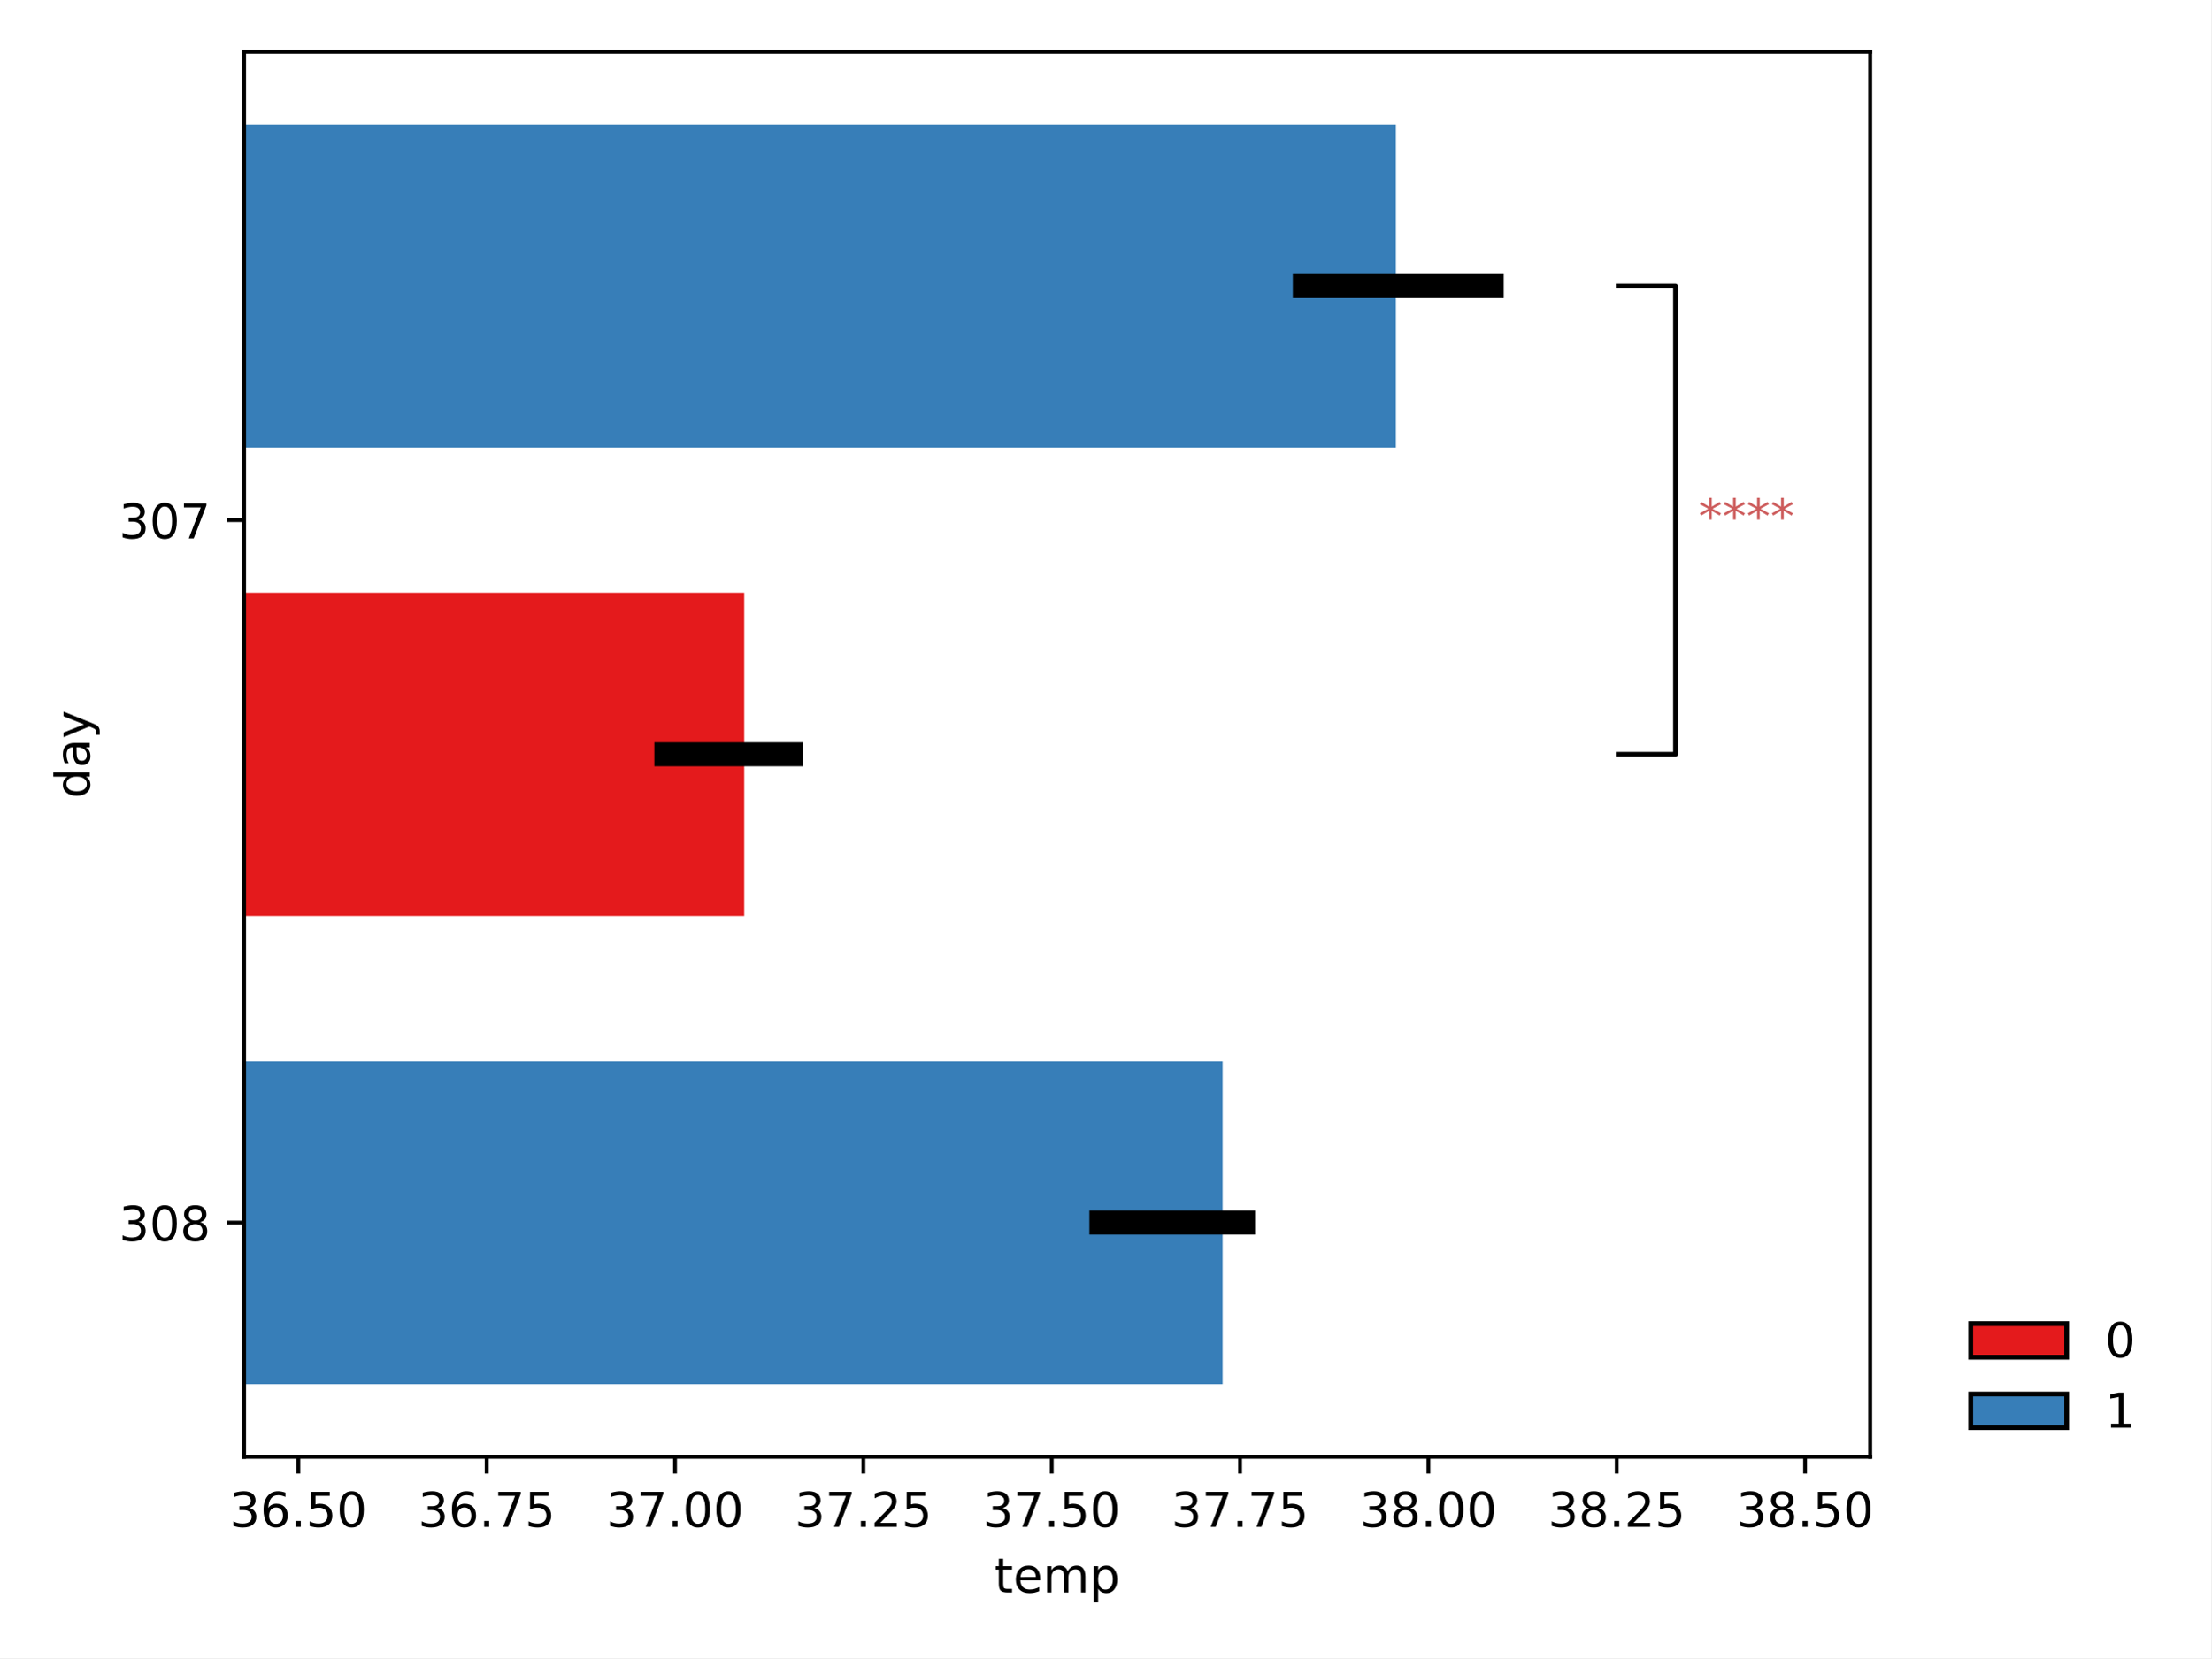
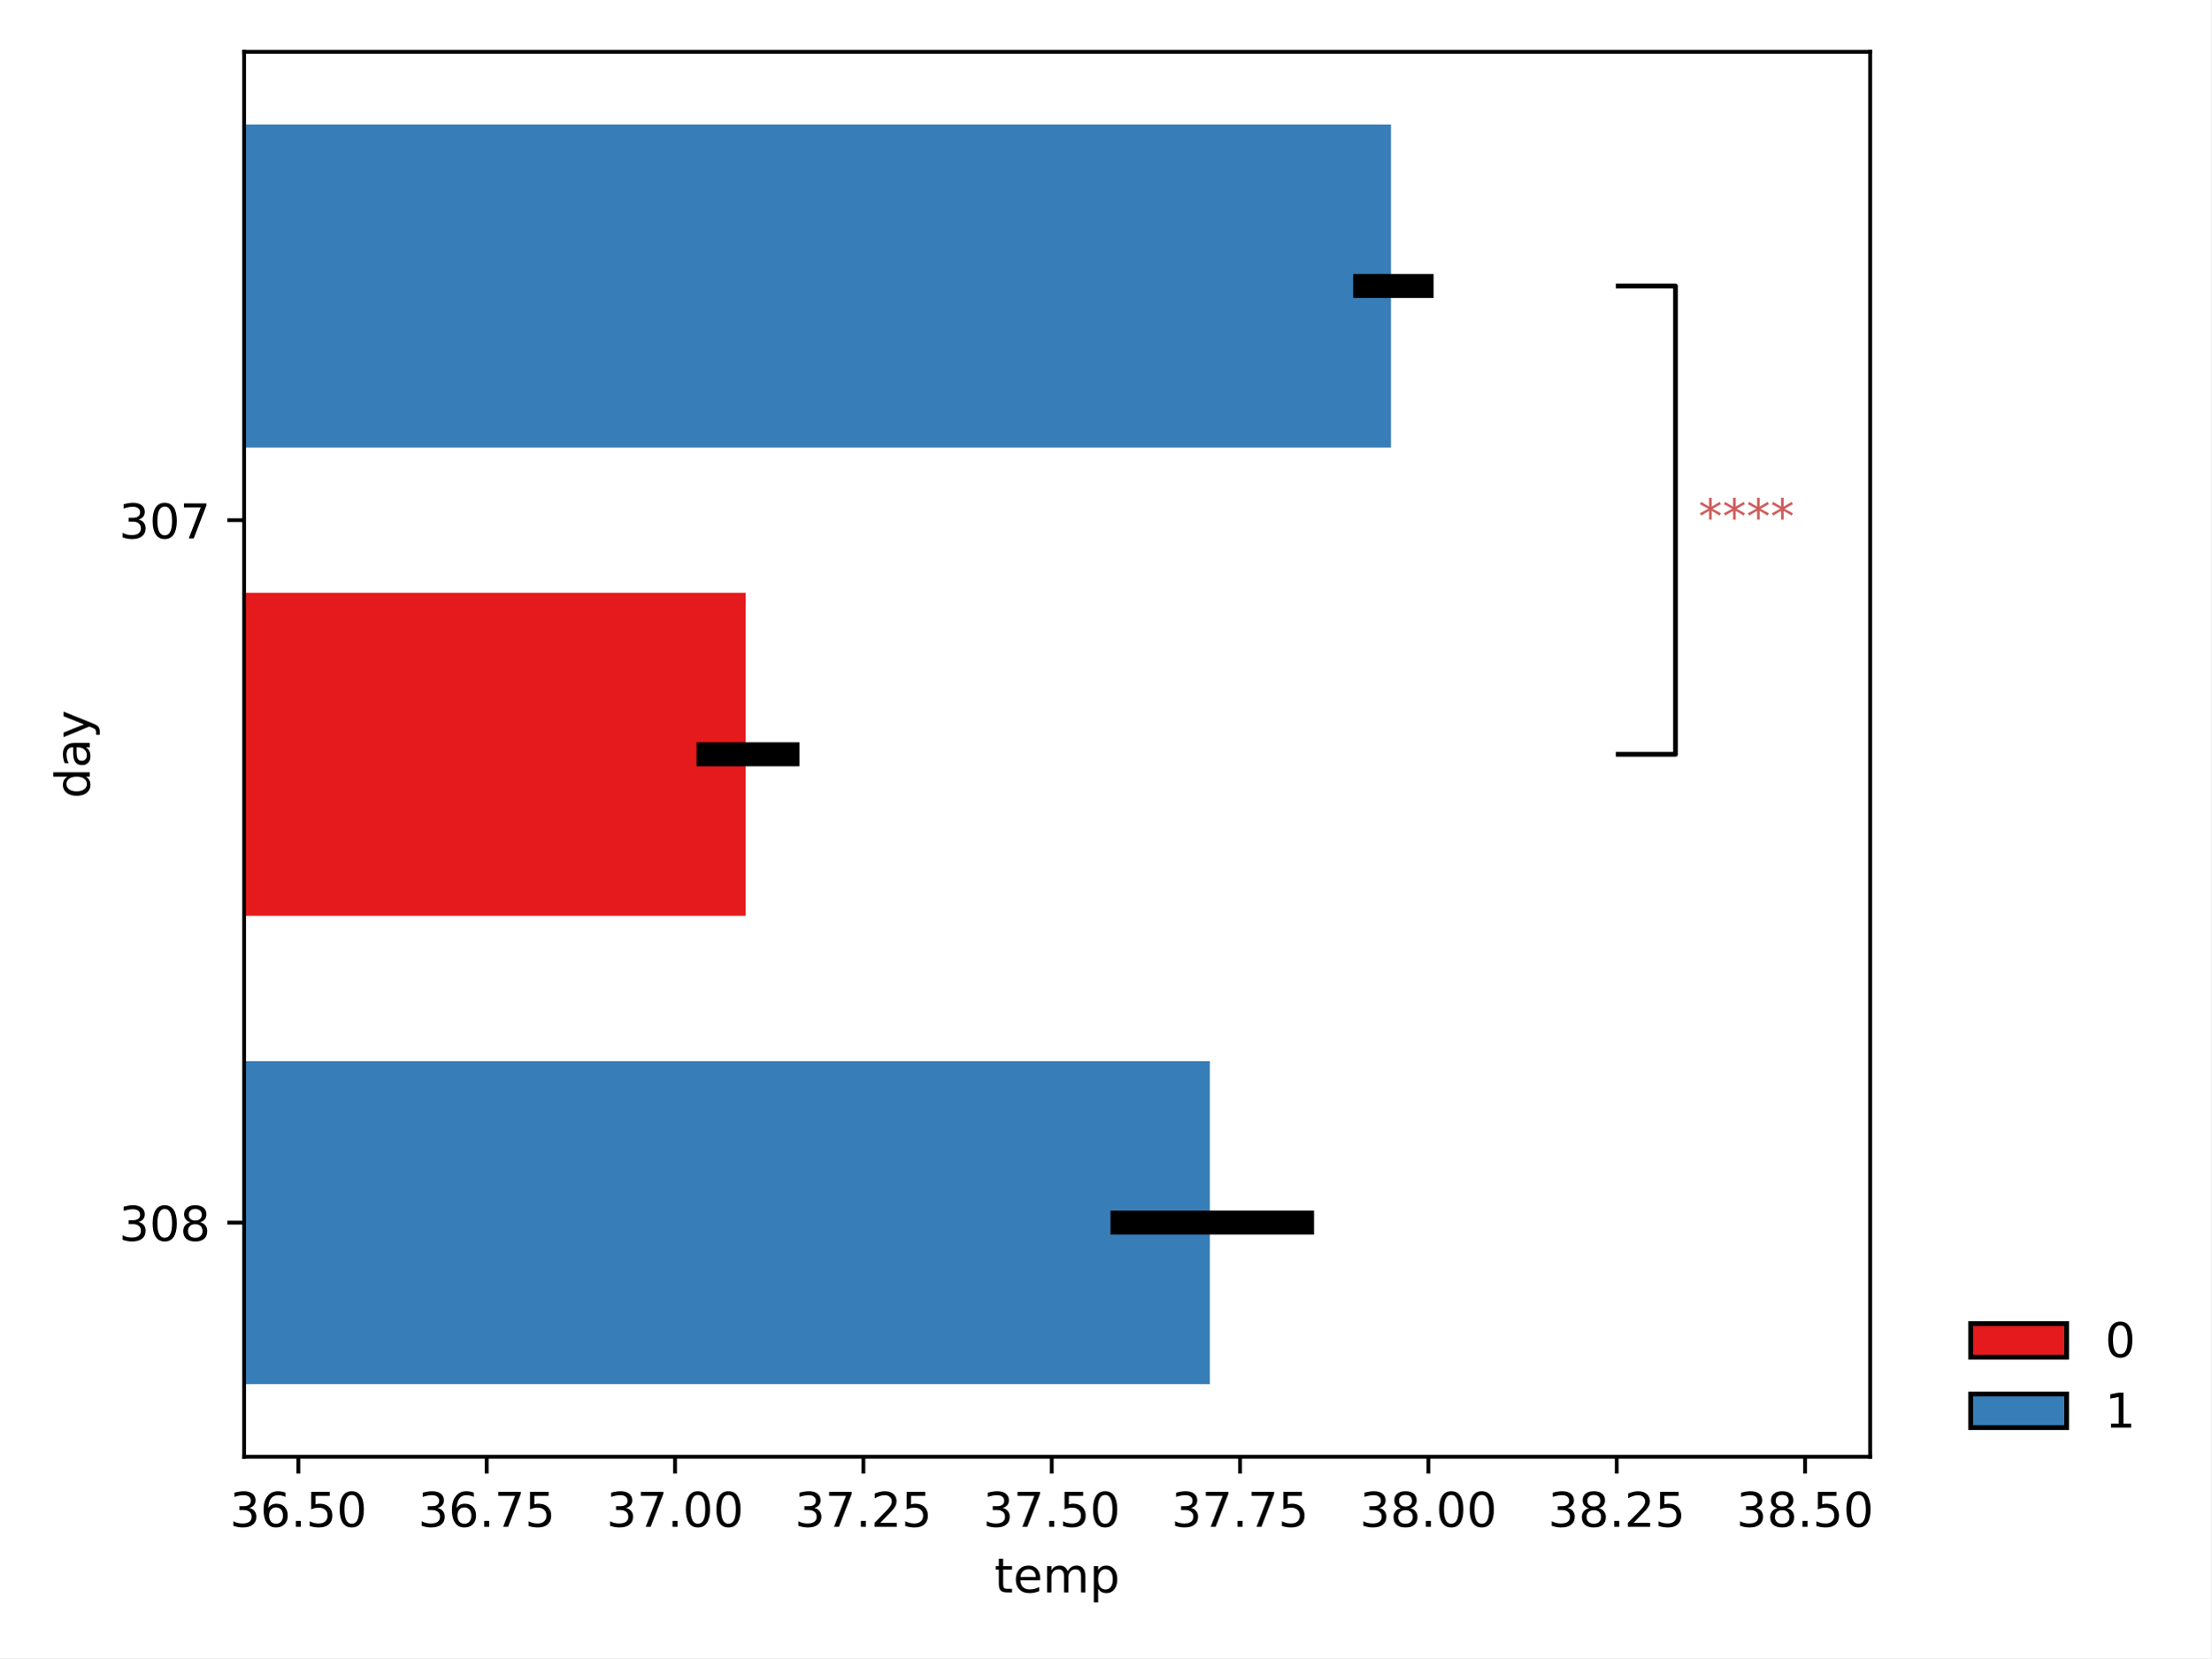
<svg xmlns="http://www.w3.org/2000/svg" xmlns:xlink="http://www.w3.org/1999/xlink" height="345.6pt" version="1.1" viewBox="0 0 460.8 345.6" width="460.8pt">
  <defs>
    <style type="text/css">
*{stroke-linecap:butt;stroke-linejoin:round;}
  </style>
  </defs>
  <g id="figure_1">
    <g id="patch_1">
      <path d="M 0 345.6  L 460.8 345.6  L 460.8 0  L 0 0  z " style="fill:#ffffff;" />
    </g>
    <g id="axes_1">
      <g id="patch_2">
        <path d="M 50.87 303.64  L 389.754 303.64  L 389.754 10.8  L 50.87 10.8  z " style="fill:#ffffff;" />
      </g>
      <g id="patch_3">
-         <path clip-path="url(#p3ffe081846)" d="M -5668.583 288.998  L 255.293 288.998  L 255.293 220.669  L -5668.583 220.669  z " style="fill:#377eb8;stroke:#ffffff;stroke-linejoin:miter;" />
+         <path clip-path="url(#pb3711c7a0f)" d="M -5668.583 288.998  L 252.636 288.998  L 252.636 220.669  L -5668.583 220.669  z " style="fill:#377eb8;stroke:#ffffff;stroke-linejoin:miter;" />
      </g>
      <g id="patch_4">
-         <path clip-path="url(#p3ffe081846)" d="M -5668.583 191.385  L 155.594 191.385  L 155.594 123.055  L -5668.583 123.055  z " style="fill:#e41a1c;stroke:#ffffff;stroke-linejoin:miter;" />
+         <path clip-path="url(#pb3711c7a0f)" d="M -5668.583 191.385  L 155.883 191.385  L 155.883 123.055  L -5668.583 123.055  z " style="fill:#e41a1c;stroke:#ffffff;stroke-linejoin:miter;" />
      </g>
      <g id="patch_5">
-         <path clip-path="url(#p3ffe081846)" d="M -5668.583 93.771  L 291.405 93.771  L 291.405 25.442  L -5668.583 25.442  z " style="fill:#377eb8;stroke:#ffffff;stroke-linejoin:miter;" />
+         <path clip-path="url(#pb3711c7a0f)" d="M -5668.583 93.771  L 290.379 93.771  L 290.379 25.442  L -5668.583 25.442  z " style="fill:#377eb8;stroke:#ffffff;stroke-linejoin:miter;" />
      </g>
      <g id="matplotlib.axis_1">
        <g id="xtick_1">
          <g id="line2d_1">
            <defs>
-               <path d="M 0 0  L 0 3.5  " id="mff31d9cdd2" style="stroke:#000000;stroke-width:0.8;" />
-             </defs>
-             <g>
-               <use style="stroke:#000000;stroke-width:0.8;" x="62.175" xlink:href="#mff31d9cdd2" y="303.64" />
+               <path d="M 0 0  L 0 3.5  " id="m8b1ba65b2d" style="stroke:#000000;stroke-width:0.8;" />
+             </defs>
+             <g>
+               <use style="stroke:#000000;stroke-width:0.8;" x="62.175" xlink:href="#m8b1ba65b2d" y="303.64" />
            </g>
          </g>
          <g id="text_1">
            <defs>
              <path d="M 40.578 39.312  Q 47.656 37.797 51.625 33  Q 55.609 28.219 55.609 21.188  Q 55.609 10.406 48.188 4.484  Q 40.766 -1.422 27.094 -1.422  Q 22.516 -1.422 17.656 -0.516  Q 12.797 0.391 7.625 2.203  L 7.625 11.719  Q 11.719 9.328 16.594 8.109  Q 21.484 6.891 26.812 6.891  Q 36.078 6.891 40.938 10.547  Q 45.797 14.203 45.797 21.188  Q 45.797 27.641 41.281 31.266  Q 36.766 34.906 28.719 34.906  L 20.219 34.906  L 20.219 43.016  L 29.109 43.016  Q 36.375 43.016 40.234 45.922  Q 44.094 48.828 44.094 54.297  Q 44.094 59.906 40.109 62.906  Q 36.141 65.922 28.719 65.922  Q 24.656 65.922 20.016 65.031  Q 15.375 64.156 9.812 62.312  L 9.812 71.094  Q 15.438 72.656 20.344 73.438  Q 25.25 74.219 29.594 74.219  Q 40.828 74.219 47.359 69.109  Q 53.906 64.016 53.906 55.328  Q 53.906 49.266 50.438 45.094  Q 46.969 40.922 40.578 39.312  z " id="DejaVuSans-51" />
              <path d="M 33.016 40.375  Q 26.375 40.375 22.484 35.828  Q 18.609 31.297 18.609 23.391  Q 18.609 15.531 22.484 10.953  Q 26.375 6.391 33.016 6.391  Q 39.656 6.391 43.531 10.953  Q 47.406 15.531 47.406 23.391  Q 47.406 31.297 43.531 35.828  Q 39.656 40.375 33.016 40.375  z M 52.594 71.297  L 52.594 62.312  Q 48.875 64.062 45.094 64.984  Q 41.312 65.922 37.594 65.922  Q 27.828 65.922 22.672 59.328  Q 17.531 52.734 16.797 39.406  Q 19.672 43.656 24.016 45.922  Q 28.375 48.188 33.594 48.188  Q 44.578 48.188 50.953 41.516  Q 57.328 34.859 57.328 23.391  Q 57.328 12.156 50.688 5.359  Q 44.047 -1.422 33.016 -1.422  Q 20.359 -1.422 13.672 8.266  Q 6.984 17.969 6.984 36.375  Q 6.984 53.656 15.188 63.938  Q 23.391 74.219 37.203 74.219  Q 40.922 74.219 44.703 73.484  Q 48.484 72.75 52.594 71.297  z " id="DejaVuSans-54" />
              <path d="M 10.688 12.406  L 21 12.406  L 21 0  L 10.688 0  z " id="DejaVuSans-46" />
              <path d="M 10.797 72.906  L 49.516 72.906  L 49.516 64.594  L 19.828 64.594  L 19.828 46.734  Q 21.969 47.469 24.109 47.828  Q 26.266 48.188 28.422 48.188  Q 40.625 48.188 47.75 41.5  Q 54.891 34.812 54.891 23.391  Q 54.891 11.625 47.562 5.094  Q 40.234 -1.422 26.906 -1.422  Q 22.312 -1.422 17.547 -0.641  Q 12.797 0.141 7.719 1.703  L 7.719 11.625  Q 12.109 9.234 16.797 8.062  Q 21.484 6.891 26.703 6.891  Q 35.156 6.891 40.078 11.328  Q 45.016 15.766 45.016 23.391  Q 45.016 31 40.078 35.438  Q 35.156 39.891 26.703 39.891  Q 22.75 39.891 18.812 39.016  Q 14.891 38.141 10.797 36.281  z " id="DejaVuSans-53" />
              <path d="M 31.781 66.406  Q 24.172 66.406 20.328 58.906  Q 16.5 51.422 16.5 36.375  Q 16.5 21.391 20.328 13.891  Q 24.172 6.391 31.781 6.391  Q 39.453 6.391 43.281 13.891  Q 47.125 21.391 47.125 36.375  Q 47.125 51.422 43.281 58.906  Q 39.453 66.406 31.781 66.406  z M 31.781 74.219  Q 44.047 74.219 50.516 64.516  Q 56.984 54.828 56.984 36.375  Q 56.984 17.969 50.516 8.266  Q 44.047 -1.422 31.781 -1.422  Q 19.531 -1.422 13.062 8.266  Q 6.594 17.969 6.594 36.375  Q 6.594 54.828 13.062 64.516  Q 19.531 74.219 31.781 74.219  z " id="DejaVuSans-48" />
            </defs>
            <g transform="translate(47.86044 318.2384)scale(0.1 -0.1)">
              <use xlink:href="#DejaVuSans-51" />
              <use x="63.623" xlink:href="#DejaVuSans-54" />
              <use x="127.246" xlink:href="#DejaVuSans-46" />
              <use x="159.033" xlink:href="#DejaVuSans-53" />
              <use x="222.656" xlink:href="#DejaVuSans-48" />
            </g>
          </g>
        </g>
        <g id="xtick_2">
          <g id="line2d_2">
            <g>
-               <use style="stroke:#000000;stroke-width:0.8;" x="101.426" xlink:href="#mff31d9cdd2" y="303.64" />
+               <use style="stroke:#000000;stroke-width:0.8;" x="101.426" xlink:href="#m8b1ba65b2d" y="303.64" />
            </g>
          </g>
          <g id="text_2">
            <defs>
              <path d="M 8.203 72.906  L 55.078 72.906  L 55.078 68.703  L 28.609 0  L 18.312 0  L 43.219 64.594  L 8.203 64.594  z " id="DejaVuSans-55" />
            </defs>
            <g transform="translate(87.11221 318.2384)scale(0.1 -0.1)">
              <use xlink:href="#DejaVuSans-51" />
              <use x="63.623" xlink:href="#DejaVuSans-54" />
              <use x="127.246" xlink:href="#DejaVuSans-46" />
              <use x="159.033" xlink:href="#DejaVuSans-55" />
              <use x="222.656" xlink:href="#DejaVuSans-53" />
            </g>
          </g>
        </g>
        <g id="xtick_3">
          <g id="line2d_3">
            <g>
-               <use style="stroke:#000000;stroke-width:0.8;" x="140.678" xlink:href="#mff31d9cdd2" y="303.64" />
+               <use style="stroke:#000000;stroke-width:0.8;" x="140.678" xlink:href="#m8b1ba65b2d" y="303.64" />
            </g>
          </g>
          <g id="text_3">
            <g transform="translate(126.364 318.2384)scale(0.1 -0.1)">
              <use xlink:href="#DejaVuSans-51" />
              <use x="63.623" xlink:href="#DejaVuSans-55" />
              <use x="127.246" xlink:href="#DejaVuSans-46" />
              <use x="159.033" xlink:href="#DejaVuSans-48" />
              <use x="222.656" xlink:href="#DejaVuSans-48" />
            </g>
          </g>
        </g>
        <g id="xtick_4">
          <g id="line2d_4">
            <g>
-               <use style="stroke:#000000;stroke-width:0.8;" x="179.93" xlink:href="#mff31d9cdd2" y="303.64" />
+               <use style="stroke:#000000;stroke-width:0.8;" x="179.93" xlink:href="#m8b1ba65b2d" y="303.64" />
            </g>
          </g>
          <g id="text_4">
            <defs>
              <path d="M 19.188 8.297  L 53.609 8.297  L 53.609 0  L 7.328 0  L 7.328 8.297  Q 12.938 14.109 22.625 23.891  Q 32.328 33.688 34.812 36.531  Q 39.547 41.844 41.422 45.531  Q 43.312 49.219 43.312 52.781  Q 43.312 58.594 39.234 62.25  Q 35.156 65.922 28.609 65.922  Q 23.969 65.922 18.812 64.312  Q 13.672 62.703 7.812 59.422  L 7.812 69.391  Q 13.766 71.781 18.938 73  Q 24.125 74.219 28.422 74.219  Q 39.75 74.219 46.484 68.547  Q 53.219 62.891 53.219 53.422  Q 53.219 48.922 51.531 44.891  Q 49.859 40.875 45.406 35.406  Q 44.188 33.984 37.641 27.219  Q 31.109 20.453 19.188 8.297  z " id="DejaVuSans-50" />
            </defs>
            <g transform="translate(165.6157 318.2384)scale(0.1 -0.1)">
              <use xlink:href="#DejaVuSans-51" />
              <use x="63.623" xlink:href="#DejaVuSans-55" />
              <use x="127.246" xlink:href="#DejaVuSans-46" />
              <use x="159.033" xlink:href="#DejaVuSans-50" />
              <use x="222.656" xlink:href="#DejaVuSans-53" />
            </g>
          </g>
        </g>
        <g id="xtick_5">
          <g id="line2d_5">
            <g>
-               <use style="stroke:#000000;stroke-width:0.8;" x="219.182" xlink:href="#mff31d9cdd2" y="303.64" />
+               <use style="stroke:#000000;stroke-width:0.8;" x="219.182" xlink:href="#m8b1ba65b2d" y="303.64" />
            </g>
          </g>
          <g id="text_5">
            <g transform="translate(204.8675 318.2384)scale(0.1 -0.1)">
              <use xlink:href="#DejaVuSans-51" />
              <use x="63.623" xlink:href="#DejaVuSans-55" />
              <use x="127.246" xlink:href="#DejaVuSans-46" />
              <use x="159.033" xlink:href="#DejaVuSans-53" />
              <use x="222.656" xlink:href="#DejaVuSans-48" />
            </g>
          </g>
        </g>
        <g id="xtick_6">
          <g id="line2d_6">
            <g>
-               <use style="stroke:#000000;stroke-width:0.8;" x="258.433" xlink:href="#mff31d9cdd2" y="303.64" />
+               <use style="stroke:#000000;stroke-width:0.8;" x="258.433" xlink:href="#m8b1ba65b2d" y="303.64" />
            </g>
          </g>
          <g id="text_6">
            <g transform="translate(244.1192 318.2384)scale(0.1 -0.1)">
              <use xlink:href="#DejaVuSans-51" />
              <use x="63.623" xlink:href="#DejaVuSans-55" />
              <use x="127.246" xlink:href="#DejaVuSans-46" />
              <use x="159.033" xlink:href="#DejaVuSans-55" />
              <use x="222.656" xlink:href="#DejaVuSans-53" />
            </g>
          </g>
        </g>
        <g id="xtick_7">
          <g id="line2d_7">
            <g>
-               <use style="stroke:#000000;stroke-width:0.8;" x="297.685" xlink:href="#mff31d9cdd2" y="303.64" />
+               <use style="stroke:#000000;stroke-width:0.8;" x="297.685" xlink:href="#m8b1ba65b2d" y="303.64" />
            </g>
          </g>
          <g id="text_7">
            <defs>
              <path d="M 31.781 34.625  Q 24.75 34.625 20.719 30.859  Q 16.703 27.094 16.703 20.516  Q 16.703 13.922 20.719 10.156  Q 24.75 6.391 31.781 6.391  Q 38.812 6.391 42.859 10.172  Q 46.922 13.969 46.922 20.516  Q 46.922 27.094 42.891 30.859  Q 38.875 34.625 31.781 34.625  z M 21.922 38.812  Q 15.578 40.375 12.031 44.719  Q 8.5 49.078 8.5 55.328  Q 8.5 64.062 14.719 69.141  Q 20.953 74.219 31.781 74.219  Q 42.672 74.219 48.875 69.141  Q 55.078 64.062 55.078 55.328  Q 55.078 49.078 51.531 44.719  Q 48 40.375 41.703 38.812  Q 48.828 37.156 52.797 32.312  Q 56.781 27.484 56.781 20.516  Q 56.781 9.906 50.312 4.234  Q 43.844 -1.422 31.781 -1.422  Q 19.734 -1.422 13.25 4.234  Q 6.781 9.906 6.781 20.516  Q 6.781 27.484 10.781 32.312  Q 14.797 37.156 21.922 38.812  z M 18.312 54.391  Q 18.312 48.734 21.844 45.562  Q 25.391 42.391 31.781 42.391  Q 38.141 42.391 41.719 45.562  Q 45.312 48.734 45.312 54.391  Q 45.312 60.062 41.719 63.234  Q 38.141 66.406 31.781 66.406  Q 25.391 66.406 21.844 63.234  Q 18.312 60.062 18.312 54.391  z " id="DejaVuSans-56" />
            </defs>
            <g transform="translate(283.371 318.2384)scale(0.1 -0.1)">
              <use xlink:href="#DejaVuSans-51" />
              <use x="63.623" xlink:href="#DejaVuSans-56" />
              <use x="127.246" xlink:href="#DejaVuSans-46" />
              <use x="159.033" xlink:href="#DejaVuSans-48" />
              <use x="222.656" xlink:href="#DejaVuSans-48" />
            </g>
          </g>
        </g>
        <g id="xtick_8">
          <g id="line2d_8">
            <g>
-               <use style="stroke:#000000;stroke-width:0.8;" x="336.937" xlink:href="#mff31d9cdd2" y="303.64" />
+               <use style="stroke:#000000;stroke-width:0.8;" x="336.937" xlink:href="#m8b1ba65b2d" y="303.64" />
            </g>
          </g>
          <g id="text_8">
            <g transform="translate(322.6228 318.2384)scale(0.1 -0.1)">
              <use xlink:href="#DejaVuSans-51" />
              <use x="63.623" xlink:href="#DejaVuSans-56" />
              <use x="127.246" xlink:href="#DejaVuSans-46" />
              <use x="159.033" xlink:href="#DejaVuSans-50" />
              <use x="222.656" xlink:href="#DejaVuSans-53" />
            </g>
          </g>
        </g>
        <g id="xtick_9">
          <g id="line2d_9">
            <g>
-               <use style="stroke:#000000;stroke-width:0.8;" x="376.189" xlink:href="#mff31d9cdd2" y="303.64" />
+               <use style="stroke:#000000;stroke-width:0.8;" x="376.189" xlink:href="#m8b1ba65b2d" y="303.64" />
            </g>
          </g>
          <g id="text_9">
            <g transform="translate(361.8745 318.2384)scale(0.1 -0.1)">
              <use xlink:href="#DejaVuSans-51" />
              <use x="63.623" xlink:href="#DejaVuSans-56" />
              <use x="127.246" xlink:href="#DejaVuSans-46" />
              <use x="159.033" xlink:href="#DejaVuSans-53" />
              <use x="222.656" xlink:href="#DejaVuSans-48" />
            </g>
          </g>
        </g>
        <g id="text_10">
          <defs>
            <path d="M 18.312 70.219  L 18.312 54.688  L 36.812 54.688  L 36.812 47.703  L 18.312 47.703  L 18.312 18.016  Q 18.312 11.328 20.141 9.422  Q 21.969 7.516 27.594 7.516  L 36.812 7.516  L 36.812 0  L 27.594 0  Q 17.188 0 13.234 3.875  Q 9.281 7.766 9.281 18.016  L 9.281 47.703  L 2.688 47.703  L 2.688 54.688  L 9.281 54.688  L 9.281 70.219  z " id="DejaVuSans-116" />
            <path d="M 56.203 29.594  L 56.203 25.203  L 14.891 25.203  Q 15.484 15.922 20.484 11.062  Q 25.484 6.203 34.422 6.203  Q 39.594 6.203 44.453 7.469  Q 49.312 8.734 54.109 11.281  L 54.109 2.781  Q 49.266 0.734 44.188 -0.344  Q 39.109 -1.422 33.891 -1.422  Q 20.797 -1.422 13.156 6.188  Q 5.516 13.812 5.516 26.812  Q 5.516 40.234 12.766 48.109  Q 20.016 56 32.328 56  Q 43.359 56 49.781 48.891  Q 56.203 41.797 56.203 29.594  z M 47.219 32.234  Q 47.125 39.594 43.094 43.984  Q 39.062 48.391 32.422 48.391  Q 24.906 48.391 20.391 44.141  Q 15.875 39.891 15.188 32.172  z " id="DejaVuSans-101" />
            <path d="M 52 44.188  Q 55.375 50.25 60.062 53.125  Q 64.75 56 71.094 56  Q 79.641 56 84.281 50.016  Q 88.922 44.047 88.922 33.016  L 88.922 0  L 79.891 0  L 79.891 32.719  Q 79.891 40.578 77.094 44.375  Q 74.312 48.188 68.609 48.188  Q 61.625 48.188 57.562 43.547  Q 53.516 38.922 53.516 30.906  L 53.516 0  L 44.484 0  L 44.484 32.719  Q 44.484 40.625 41.703 44.406  Q 38.922 48.188 33.109 48.188  Q 26.219 48.188 22.156 43.531  Q 18.109 38.875 18.109 30.906  L 18.109 0  L 9.078 0  L 9.078 54.688  L 18.109 54.688  L 18.109 46.188  Q 21.188 51.219 25.484 53.609  Q 29.781 56 35.688 56  Q 41.656 56 45.828 52.969  Q 50 49.953 52 44.188  z " id="DejaVuSans-109" />
            <path d="M 18.109 8.203  L 18.109 -20.797  L 9.078 -20.797  L 9.078 54.688  L 18.109 54.688  L 18.109 46.391  Q 20.953 51.266 25.266 53.625  Q 29.594 56 35.594 56  Q 45.562 56 51.781 48.094  Q 58.016 40.188 58.016 27.297  Q 58.016 14.406 51.781 6.484  Q 45.562 -1.422 35.594 -1.422  Q 29.594 -1.422 25.266 0.953  Q 20.953 3.328 18.109 8.203  z M 48.688 27.297  Q 48.688 37.203 44.609 42.844  Q 40.531 48.484 33.406 48.484  Q 26.266 48.484 22.188 42.844  Q 18.109 37.203 18.109 27.297  Q 18.109 17.391 22.188 11.75  Q 26.266 6.109 33.406 6.109  Q 40.531 6.109 44.609 11.75  Q 48.688 17.391 48.688 27.297  z " id="DejaVuSans-112" />
          </defs>
          <g transform="translate(207.2308 331.9166)scale(0.1 -0.1)">
            <use xlink:href="#DejaVuSans-116" />
            <use x="39.209" xlink:href="#DejaVuSans-101" />
            <use x="100.732" xlink:href="#DejaVuSans-109" />
            <use x="198.145" xlink:href="#DejaVuSans-112" />
          </g>
        </g>
      </g>
      <g id="matplotlib.axis_2">
        <g id="ytick_1">
          <g id="line2d_10">
            <defs>
-               <path d="M 0 0  L -3.5 0  " id="m0a86203947" style="stroke:#000000;stroke-width:0.8;" />
-             </defs>
-             <g>
-               <use style="stroke:#000000;stroke-width:0.8;" x="50.87" xlink:href="#m0a86203947" y="254.833" />
+               <path d="M 0 0  L -3.5 0  " id="mb965aa6811" style="stroke:#000000;stroke-width:0.8;" />
+             </defs>
+             <g>
+               <use style="stroke:#000000;stroke-width:0.8;" x="50.87" xlink:href="#mb965aa6811" y="254.833" />
            </g>
          </g>
          <g id="text_11">
            <g transform="translate(24.7825 258.6326)scale(0.1 -0.1)">
              <use xlink:href="#DejaVuSans-51" />
              <use x="63.623" xlink:href="#DejaVuSans-48" />
              <use x="127.246" xlink:href="#DejaVuSans-56" />
            </g>
          </g>
        </g>
        <g id="ytick_2">
          <g id="line2d_11">
            <g>
-               <use style="stroke:#000000;stroke-width:0.8;" x="50.87" xlink:href="#m0a86203947" y="108.413" />
+               <use style="stroke:#000000;stroke-width:0.8;" x="50.87" xlink:href="#mb965aa6811" y="108.413" />
            </g>
          </g>
          <g id="text_12">
            <g transform="translate(24.7825 112.2126)scale(0.1 -0.1)">
              <use xlink:href="#DejaVuSans-51" />
              <use x="63.623" xlink:href="#DejaVuSans-48" />
              <use x="127.246" xlink:href="#DejaVuSans-55" />
            </g>
          </g>
        </g>
        <g id="text_13">
          <defs>
            <path d="M 45.406 46.391  L 45.406 75.984  L 54.391 75.984  L 54.391 0  L 45.406 0  L 45.406 8.203  Q 42.578 3.328 38.25 0.953  Q 33.938 -1.422 27.875 -1.422  Q 17.969 -1.422 11.734 6.484  Q 5.516 14.406 5.516 27.297  Q 5.516 40.188 11.734 48.094  Q 17.969 56 27.875 56  Q 33.938 56 38.25 53.625  Q 42.578 51.266 45.406 46.391  z M 14.797 27.297  Q 14.797 17.391 18.875 11.75  Q 22.953 6.109 30.078 6.109  Q 37.203 6.109 41.297 11.75  Q 45.406 17.391 45.406 27.297  Q 45.406 37.203 41.297 42.844  Q 37.203 48.484 30.078 48.484  Q 22.953 48.484 18.875 42.844  Q 14.797 37.203 14.797 27.297  z " id="DejaVuSans-100" />
            <path d="M 34.281 27.484  Q 23.391 27.484 19.188 25  Q 14.984 22.516 14.984 16.5  Q 14.984 11.719 18.141 8.906  Q 21.297 6.109 26.703 6.109  Q 34.188 6.109 38.703 11.406  Q 43.219 16.703 43.219 25.484  L 43.219 27.484  z M 52.203 31.203  L 52.203 0  L 43.219 0  L 43.219 8.297  Q 40.141 3.328 35.547 0.953  Q 30.953 -1.422 24.312 -1.422  Q 15.922 -1.422 10.953 3.297  Q 6 8.016 6 15.922  Q 6 25.141 12.172 29.828  Q 18.359 34.516 30.609 34.516  L 43.219 34.516  L 43.219 35.406  Q 43.219 41.609 39.141 45  Q 35.062 48.391 27.688 48.391  Q 23 48.391 18.547 47.266  Q 14.109 46.141 10.016 43.891  L 10.016 52.203  Q 14.938 54.109 19.578 55.047  Q 24.219 56 28.609 56  Q 40.484 56 46.344 49.844  Q 52.203 43.703 52.203 31.203  z " id="DejaVuSans-97" />
            <path d="M 32.172 -5.078  Q 28.375 -14.844 24.75 -17.812  Q 21.141 -20.797 15.094 -20.797  L 7.906 -20.797  L 7.906 -13.281  L 13.188 -13.281  Q 16.891 -13.281 18.938 -11.516  Q 21 -9.766 23.484 -3.219  L 25.094 0.875  L 2.984 54.688  L 12.5 54.688  L 29.594 11.922  L 46.688 54.688  L 56.203 54.688  z " id="DejaVuSans-121" />
          </defs>
          <g transform="translate(18.70281 166.4177)rotate(-90)scale(0.1 -0.1)">
            <use xlink:href="#DejaVuSans-100" />
            <use x="63.477" xlink:href="#DejaVuSans-97" />
            <use x="124.756" xlink:href="#DejaVuSans-121" />
          </g>
        </g>
      </g>
      <g id="LineCollection_1">
-         <path clip-path="url(#p3ffe081846)" d="M 227.032 254.833  L 261.573 254.833  " style="fill:none;stroke:#000000;stroke-width:5;" />
+         <path clip-path="url(#pb3711c7a0f)" d="M 231.426 254.833  L 273.846 254.833  " style="fill:none;stroke:#000000;stroke-width:5;" />
      </g>
      <g id="LineCollection_2">
-         <path clip-path="url(#p3ffe081846)" d="M 136.36 157.22  L 167.369 157.22  " style="fill:none;stroke:#000000;stroke-width:5;" />
+         <path clip-path="url(#pb3711c7a0f)" d="M 145.165 157.22  L 166.601 157.22  " style="fill:none;stroke:#000000;stroke-width:5;" />
      </g>
      <g id="LineCollection_3">
-         <path clip-path="url(#p3ffe081846)" d="M 269.424 59.607  L 313.386 59.607  " style="fill:none;stroke:#000000;stroke-width:5;" />
+         <path clip-path="url(#pb3711c7a0f)" d="M 281.995 59.607  L 298.764 59.607  " style="fill:none;stroke:#000000;stroke-width:5;" />
      </g>
      <g id="line2d_12">
-         <path clip-path="url(#p3ffe081846)" d="M 337.251 157.22  L 349.183 157.22  L 349.183 59.607  L 337.251 59.607  " style="fill:none;stroke:#000000;stroke-linecap:square;" />
+         <path clip-path="url(#pb3711c7a0f)" d="M 337.251 157.22  L 349.183 157.22  L 349.183 59.607  L 337.251 59.607  " style="fill:none;stroke:#000000;stroke-linecap:square;" />
      </g>
      <g id="patch_6">
        <path d="M 50.87 303.64  L 50.87 10.8  " style="fill:none;stroke:#000000;stroke-linecap:square;stroke-linejoin:miter;stroke-width:0.8;" />
      </g>
      <g id="patch_7">
        <path d="M 389.754 303.64  L 389.754 10.8  " style="fill:none;stroke:#000000;stroke-linecap:square;stroke-linejoin:miter;stroke-width:0.8;" />
      </g>
      <g id="patch_8">
        <path d="M 50.87 303.64  L 389.754 303.64  " style="fill:none;stroke:#000000;stroke-linecap:square;stroke-linejoin:miter;stroke-width:0.8;" />
      </g>
      <g id="patch_9">
        <path d="M 50.87 10.8  L 389.754 10.8  " style="fill:none;stroke:#000000;stroke-linecap:square;stroke-linejoin:miter;stroke-width:0.8;" />
      </g>
      <g id="text_14">
        <defs>
          <path d="M 47.016 60.891  L 29.5 51.422  L 47.016 41.891  L 44.188 37.109  L 27.781 47.016  L 27.781 28.609  L 22.219 28.609  L 22.219 47.016  L 5.812 37.109  L 2.984 41.891  L 20.516 51.422  L 2.984 60.891  L 5.812 65.719  L 22.219 55.812  L 22.219 74.219  L 27.781 74.219  L 27.781 55.812  L 44.188 65.719  z " id="DejaVuSans-42" />
        </defs>
        <g style="fill:#cd5c5c;" transform="translate(353.9564 111.1727)scale(0.1 -0.1)">
          <use xlink:href="#DejaVuSans-42" />
          <use x="50" xlink:href="#DejaVuSans-42" />
          <use x="100" xlink:href="#DejaVuSans-42" />
          <use x="150" xlink:href="#DejaVuSans-42" />
        </g>
      </g>
      <g id="legend_1">
        <g id="patch_10">
          <path d="M 410.698 282.882  L 430.698 282.882  L 430.698 275.882  L 410.698 275.882  z " style="fill:#e41a1c;stroke:#000000;stroke-linejoin:miter;" />
        </g>
        <g id="text_15">
          <g transform="translate(438.6982 282.8822)scale(0.1 -0.1)">
            <use xlink:href="#DejaVuSans-48" />
          </g>
        </g>
        <g id="patch_11">
          <path d="M 410.698 297.56  L 430.698 297.56  L 430.698 290.56  L 410.698 290.56  z " style="fill:#377eb8;stroke:#000000;stroke-linejoin:miter;" />
        </g>
        <g id="text_16">
          <defs>
            <path d="M 12.406 8.297  L 28.516 8.297  L 28.516 63.922  L 10.984 60.406  L 10.984 69.391  L 28.422 72.906  L 38.281 72.906  L 38.281 8.297  L 54.391 8.297  L 54.391 0  L 12.406 0  z " id="DejaVuSans-49" />
          </defs>
          <g transform="translate(438.6982 297.5603)scale(0.1 -0.1)">
            <use xlink:href="#DejaVuSans-49" />
          </g>
        </g>
      </g>
    </g>
  </g>
  <defs>
-     <clipPath id="p3ffe081846">
+     <clipPath id="pb3711c7a0f">
      <rect height="292.84" width="338.884" x="50.87" y="10.8" />
    </clipPath>
  </defs>
</svg>
